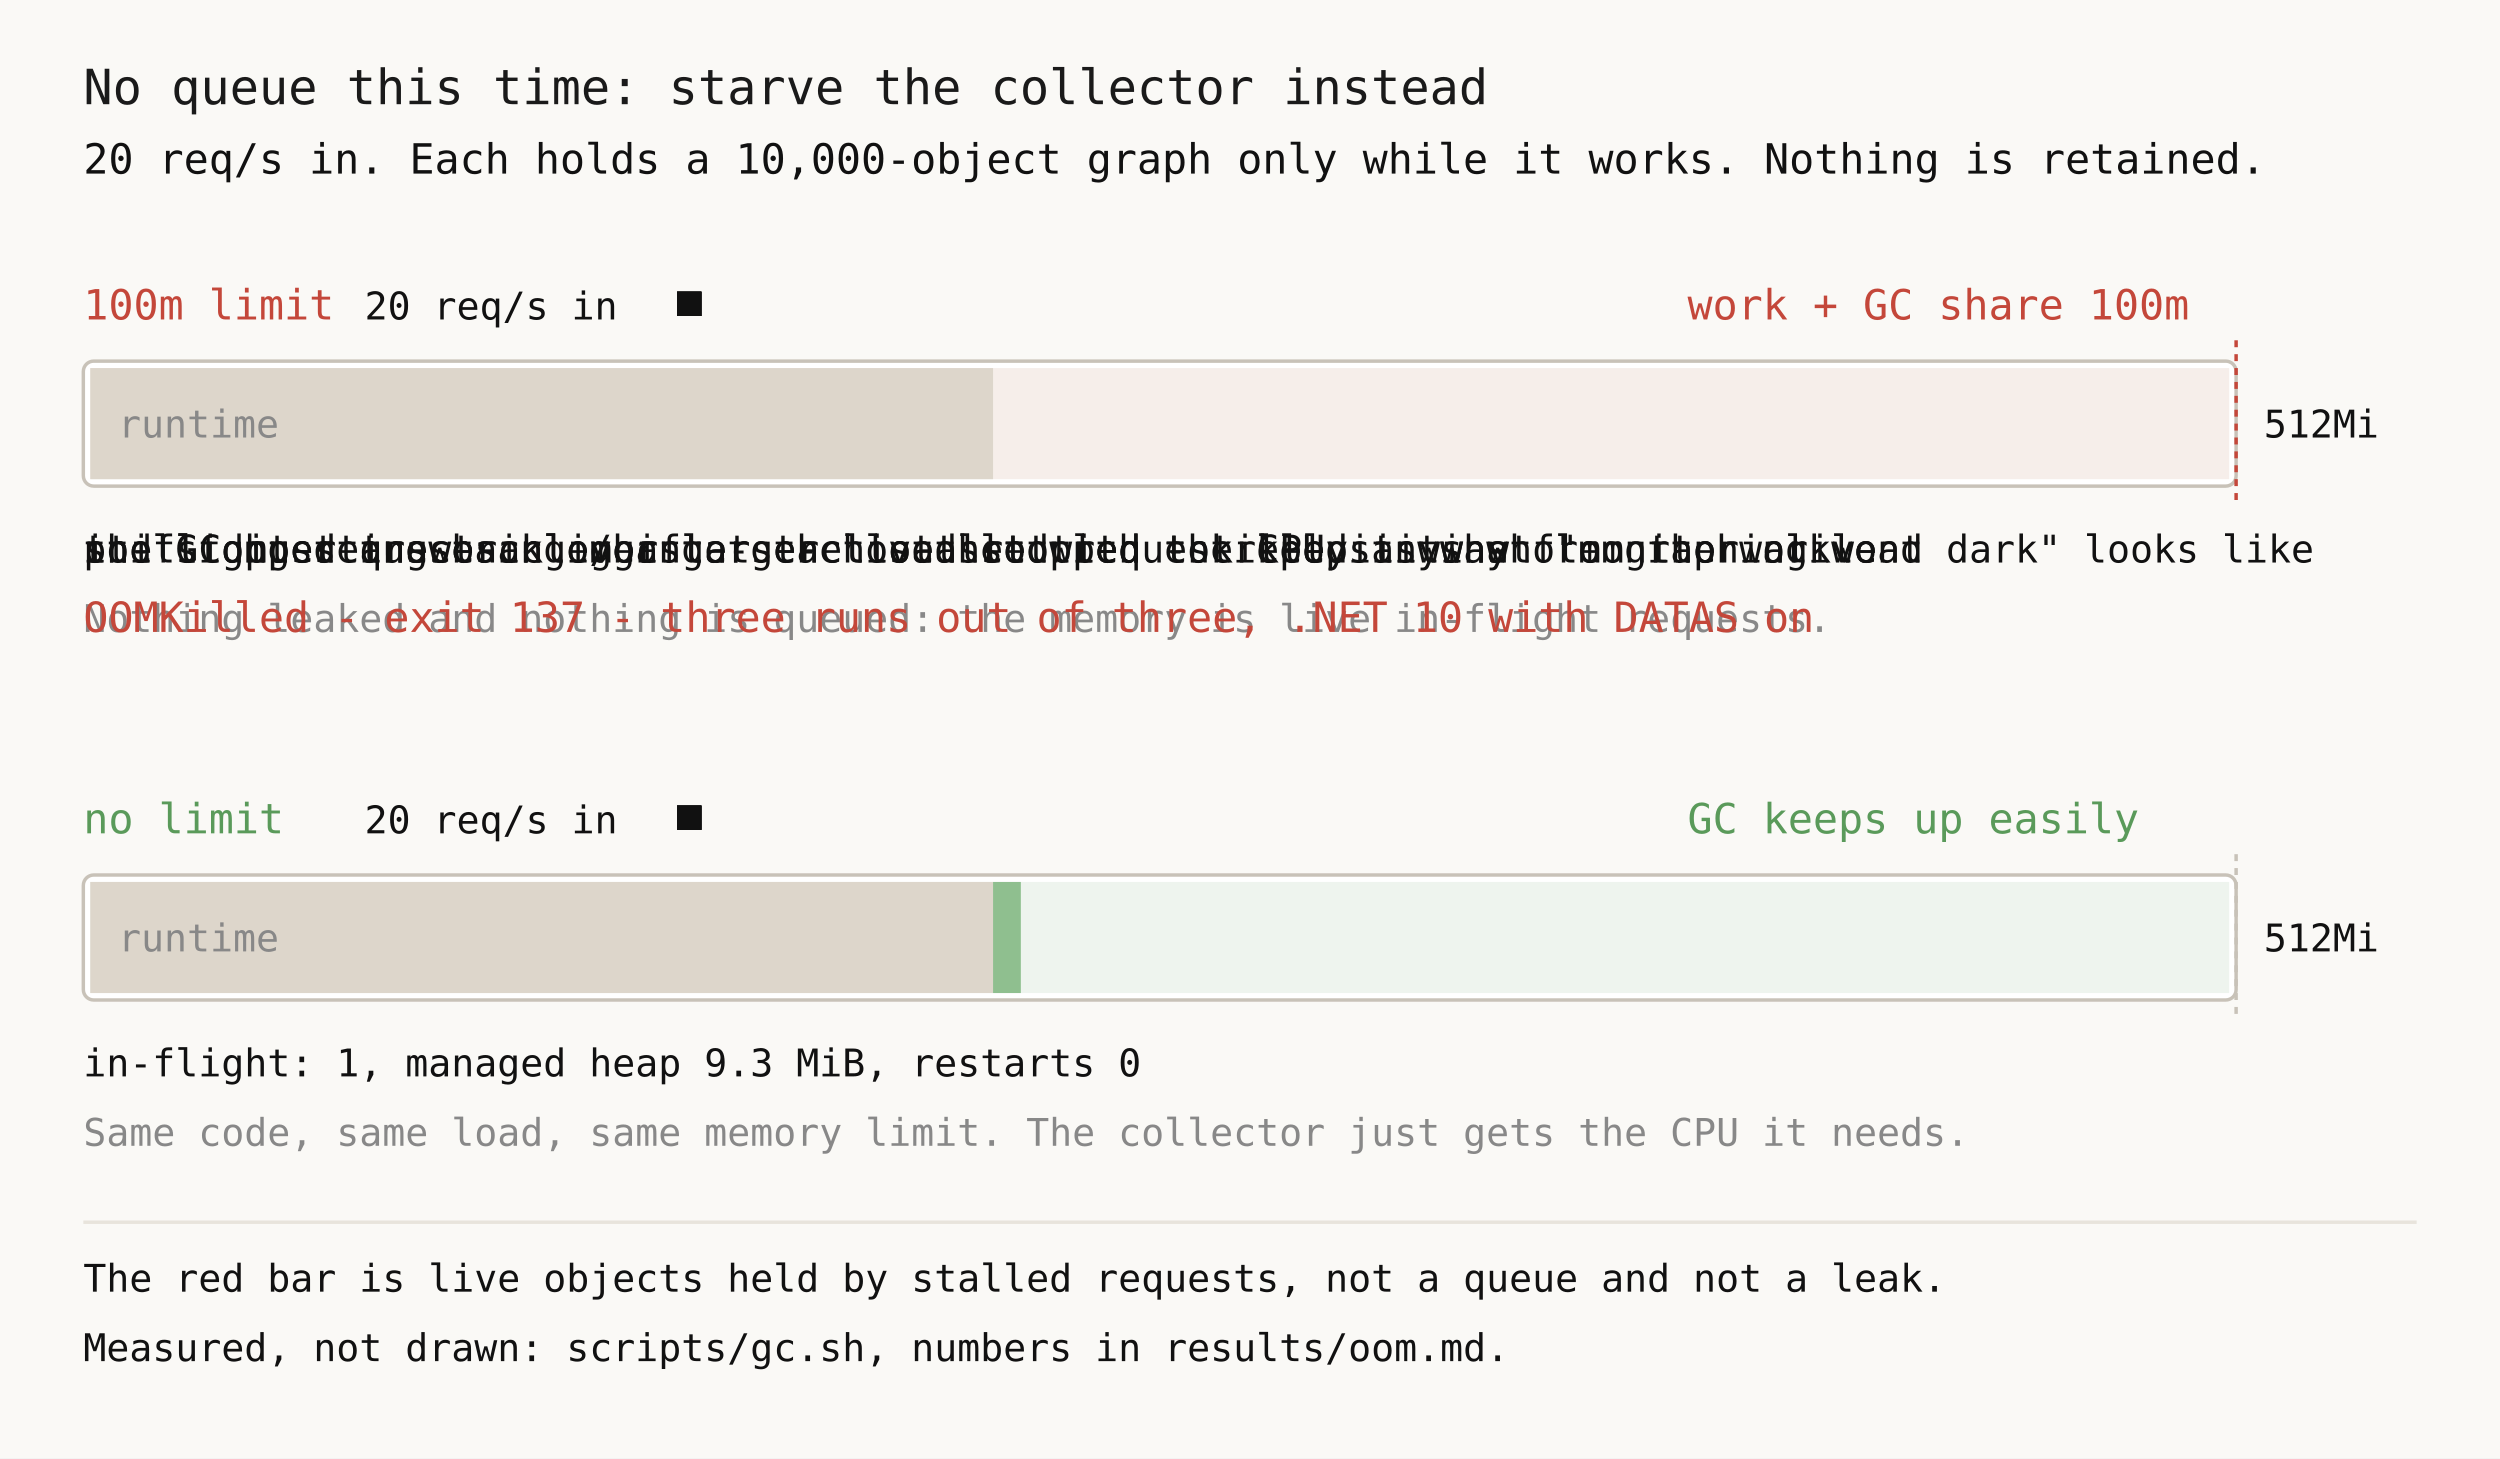
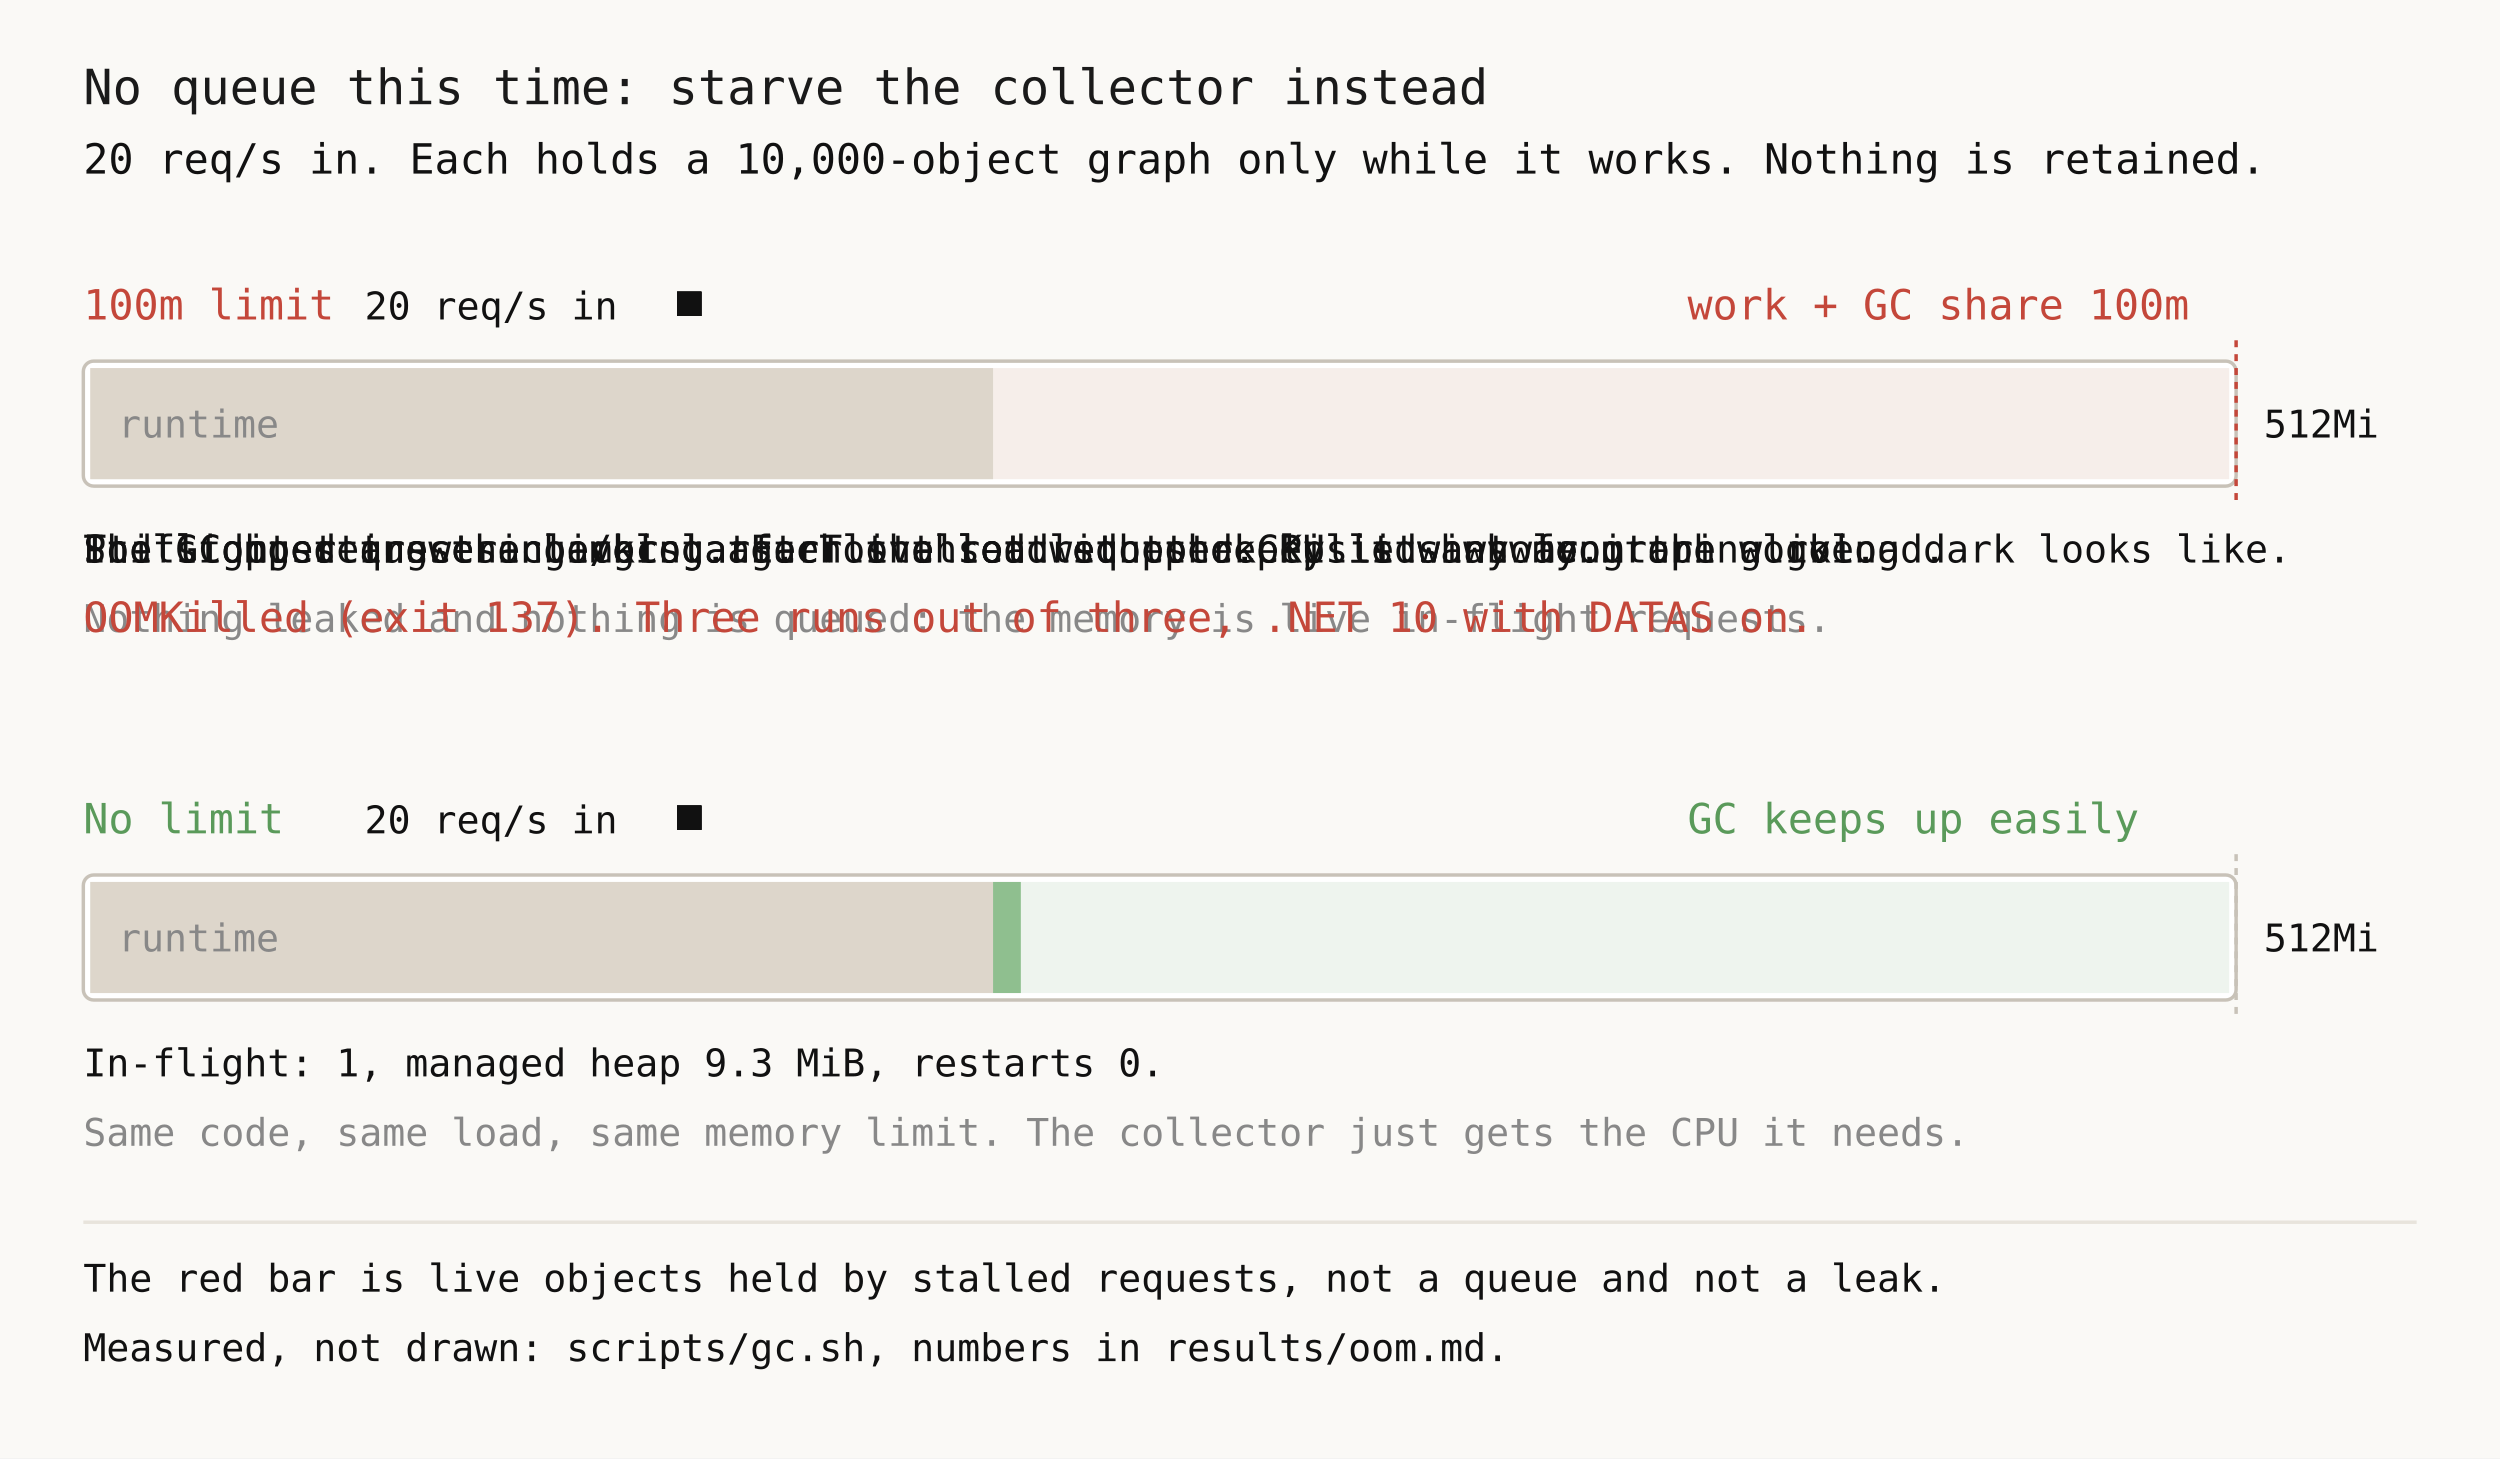
<svg xmlns="http://www.w3.org/2000/svg" width="720" height="420" viewBox="0 0 720 420">
  <style>
    text { font-family: ui-monospace, SFMono-Regular, Menlo, monospace; }
    .title { font-size: 14px; fill: #1a1a1a; }
    .sub { font-size: 12px; fill: #111111; }
    .tiny { font-size: 11px; fill: #111111; }
    .muted { font-size: 11px; fill: #888888; }
    .limitctx { font-size: 12px; fill: #c4473a; }
    .openctx { font-size: 12px; fill: #5a9a5a; }
    .dead { font-size: 12px; fill: #c4473a; }
    .lane { fill: #ffffff; stroke: #c8c2b8; }

    /* One 12s loop: the heap climbs for 70% of it (in-flight requests,
       each holding a live graph the GC must trace on a starved budget),
       the pod dies, and stays dead for the rest of the loop. */
    #heap    { animation: heap  12s linear infinite; }
    #flash   { animation: flash 12s linear infinite; }
    #openHeap{ animation: openHeap 1.6s ease-in-out infinite; }
    /* step-end: state swaps, not fades - interpolating opacity would
       draw two captions on top of each other during the handover */
    #c0      { animation: c0 12s step-end infinite; }
    #c1      { animation: c1 12s step-end infinite; }
    #c2      { animation: c2 12s step-end infinite; }
    #cdead   { animation: cdead 12s step-end infinite; }
    #livetag { animation: livegone 12s step-end infinite; }
    #deadtag { animation: cdead 12s step-end infinite; }

    @keyframes heap {
      0%   { width: 0; }
      70%  { width: 355px; }
      73%  { width: 355px; }
      73.5%, 100% { width: 0; }
    }
    @keyframes flash {
      0%, 71.5% { opacity: 0; }
      73%       { opacity: 0.85; }
      76%, 100% { opacity: 0; }
    }
    @keyframes c0    { 0% { opacity: 1; } 25% { opacity: 0; } }
    @keyframes c1    { 0% { opacity: 0; } 25% { opacity: 1; } 50% { opacity: 0; } }
    @keyframes c2    { 0% { opacity: 0; } 50% { opacity: 1; } 73% { opacity: 0; } }
    @keyframes cdead { 0% { opacity: 0; } 73% { opacity: 1; } }
    @keyframes livegone { 0% { opacity: 1; } 73% { opacity: 0; } }
    @keyframes openHeap { 0%, 100% { width: 8px; } 50% { width: 12px; } }

    /* Arrivals: the same request stream into both pods, all the way
       through - the load generator sits outside and never slows down. */
    .req { animation: arrive 2.4s linear infinite; }
    @keyframes arrive { 0% { x: 195; } 100% { x: 470; } }
  </style>
  <rect width="720" height="420" fill="#faf9f6" />
  <text class="title" x="24" y="30">No queue this time: starve the collector instead</text>
  <text class="sub" x="24" y="50">20 req/s in. Each holds a 10,000-object graph only while it works. Nothing is retained.</text>
  <text class="limitctx" x="24" y="92">100m limit</text>
  <text class="tiny" x="105" y="92">20 req/s in</text>
  <g>
    <rect class="req" x="195" y="84" width="7" height="7" fill="#111111" style="animation-delay:-0.00s" />
    <rect class="req" x="195" y="84" width="7" height="7" fill="#111111" style="animation-delay:-0.48s" />
    <rect class="req" x="195" y="84" width="7" height="7" fill="#111111" style="animation-delay:-0.96s" />
    <rect class="req" x="195" y="84" width="7" height="7" fill="#111111" style="animation-delay:-1.44s" />
    <rect class="req" x="195" y="84" width="7" height="7" fill="#111111" style="animation-delay:-1.92s" />
  </g>
  <text class="limitctx" x="486" y="92">work + GC share 100m</text>
  <rect class="lane" x="24" y="104" width="620" height="36" rx="3" />
  <rect x="26" y="106" width="616" height="32" fill="#f6eeea" />
  <rect x="26" y="106" width="260" height="32" fill="#ddd6cb" />
  <rect id="heap" x="286" y="106" width="0" height="32" fill="#c4473a" />
  <rect id="flash" x="26" y="106" width="616" height="32" fill="#c4473a" opacity="0" />
  <text class="muted" x="34" y="126">runtime</text>
  <line x1="644" y1="98" x2="644" y2="146" stroke="#c4473a" stroke-width="1" stroke-dasharray="2,2" />
  <text class="tiny" x="652" y="126" fill="#c4473a">512Mi</text>
-   <text id="c0" class="tiny" x="24" y="162">in-flight requests climbing - each stalled request keeps its whole graph alive</text>
-   <text id="c1" class="tiny" x="24" y="162">the GC must trace an ever larger live set with the CPU it wins from the workload</text>
-   <text id="c2" class="tiny" x="24" y="162">pod stopped answering /gcstats - too throttled to reply is what "monitoring went dark" looks like</text>
-   <text id="cdead" class="tiny" x="24" y="162">still digesting backlog after the load stopped - killed anyway</text>
+   <text id="c0" class="tiny" x="24" y="162">In-flight requests climbing. Each stalled request keeps its whole graph alive.</text>
+   <text id="c1" class="tiny" x="24" y="162">The GC must trace an ever larger live set with the CPU it wins from the workload.</text>
+   <text id="c2" class="tiny" x="24" y="162">Pod stopped answering /gcstats. Too throttled to reply is what monitoring going dark looks like.</text>
+   <text id="cdead" class="tiny" x="24" y="162">Still digesting the backlog after the load stopped. Killed anyway.</text>
  <text id="livetag" class="muted" x="24" y="182">Nothing leaked and nothing is queued: the memory is live in-flight requests.</text>
-   <text id="deadtag" class="dead" x="24" y="182">OOMKilled - exit 137 - three runs out of three, .NET 10 with DATAS on</text>
-   <text class="openctx" x="24" y="240">no limit</text>
+   <text id="deadtag" class="dead" x="24" y="182">OOMKilled (exit 137). Three runs out of three, .NET 10 with DATAS on.</text>
+   <text class="openctx" x="24" y="240">No limit</text>
  <text class="tiny" x="105" y="240">20 req/s in</text>
  <g>
    <rect class="req" x="195" y="232" width="7" height="7" fill="#111111" style="animation-delay:-0.24s" />
    <rect class="req" x="195" y="232" width="7" height="7" fill="#111111" style="animation-delay:-0.72s" />
    <rect class="req" x="195" y="232" width="7" height="7" fill="#111111" style="animation-delay:-1.20s" />
    <rect class="req" x="195" y="232" width="7" height="7" fill="#111111" style="animation-delay:-1.68s" />
    <rect class="req" x="195" y="232" width="7" height="7" fill="#111111" style="animation-delay:-2.16s" />
  </g>
  <text class="openctx" x="486" y="240">GC keeps up easily</text>
  <rect class="lane" x="24" y="252" width="620" height="36" rx="3" />
  <rect x="26" y="254" width="616" height="32" fill="#eef4ee" />
  <rect x="26" y="254" width="260" height="32" fill="#ddd6cb" />
  <rect id="openHeap" x="286" y="254" width="8" height="32" fill="#8fbf8f" />
  <text class="muted" x="34" y="274">runtime</text>
  <line x1="644" y1="246" x2="644" y2="294" stroke="#c8c2b8" stroke-width="1" stroke-dasharray="2,2" />
  <text class="tiny" x="652" y="274" fill="#888888">512Mi</text>
-   <text class="tiny" x="24" y="310">in-flight: 1, managed heap 9.3 MiB, restarts 0</text>
+   <text class="tiny" x="24" y="310">In-flight: 1, managed heap 9.3 MiB, restarts 0.</text>
  <text class="muted" x="24" y="330">Same code, same load, same memory limit. The collector just gets the CPU it needs.</text>
  <line x1="24" y1="352" x2="696" y2="352" stroke="#e8e4dc" stroke-width="1" />
  <text class="tiny" x="24" y="372">The red bar is live objects held by stalled requests, not a queue and not a leak.</text>
  <text class="tiny" x="24" y="392">Measured, not drawn: scripts/gc.sh, numbers in results/oom.md.</text>
</svg>
